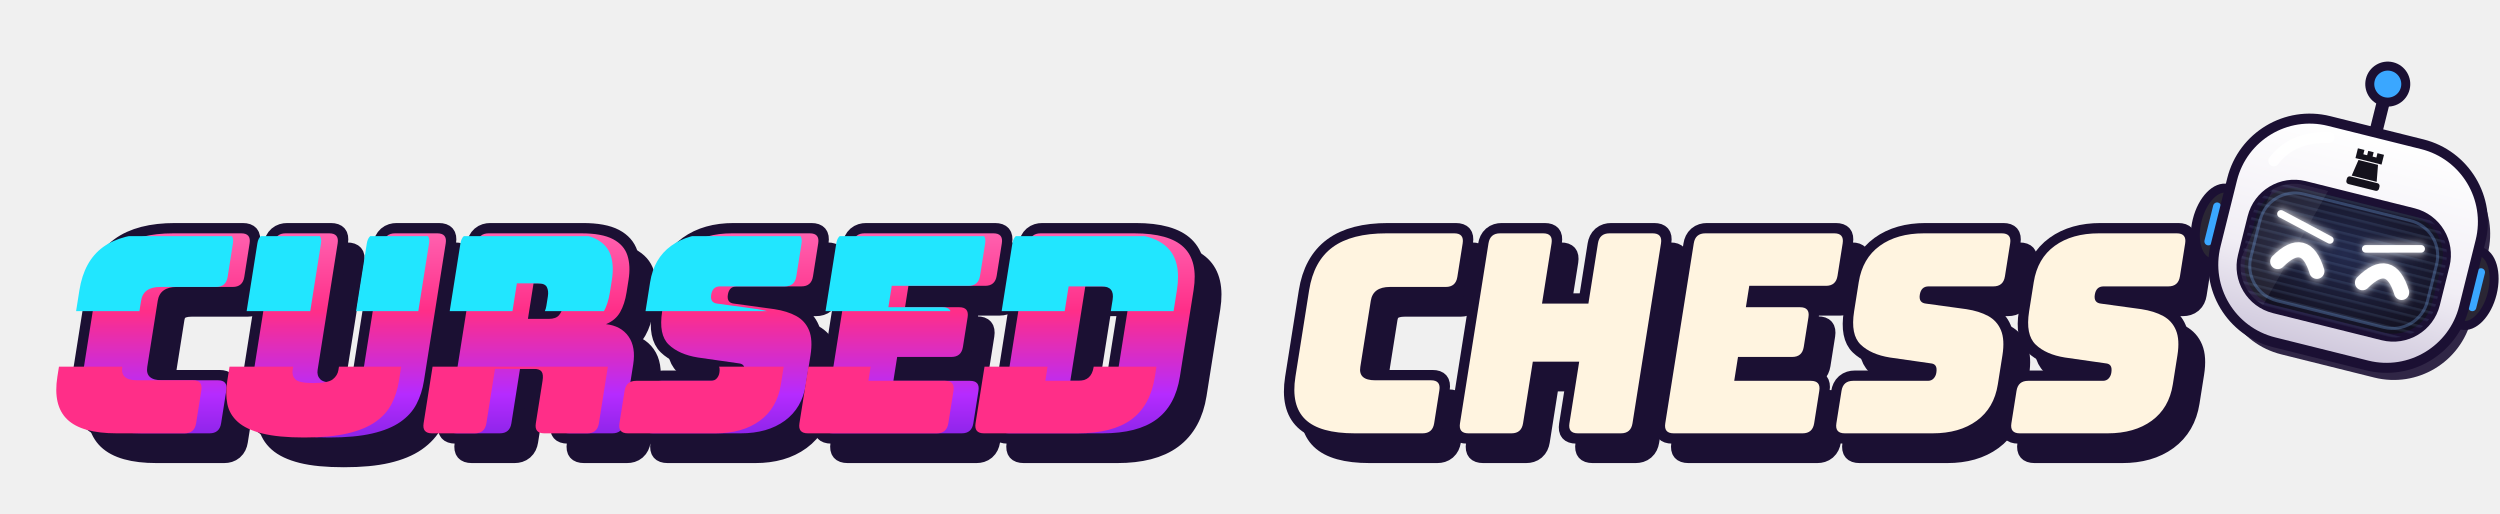
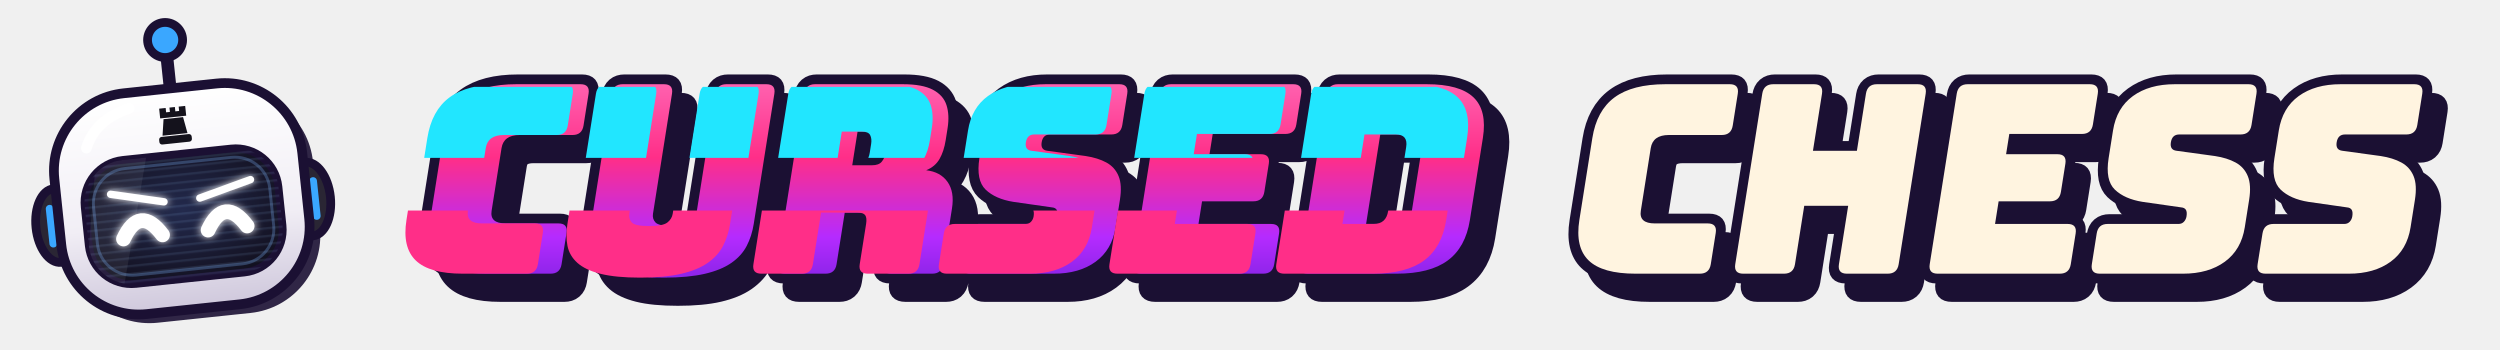
- <svg xmlns="http://www.w3.org/2000/svg" viewBox="-26.2 -156 900 185" role="img" aria-label="Cursed Chess">
+ <svg xmlns="http://www.w3.org/2000/svg" viewBox="-160 -104 950 133" role="img" aria-label="Cursed Chess">
  <defs>
    <linearGradient id="cursed" gradientUnits="userSpaceOnUse" x1="0" y1="-86.0" x2="0" y2="14.0">
      <stop offset="0" stop-color="#ff7ac2" />
      <stop offset="0.42" stop-color="#ff2e88" />
      <stop offset="0.72" stop-color="#b52bff" />
      <stop offset="1" stop-color="#6a1fd6" />
    </linearGradient>
  </defs>
  <g transform="translate(381.4 -35.2) skewX(-9) translate(-381.4 35.2)" stroke-linejoin="round">
    <g transform="translate(7.0 7.0)" fill="#1b1033" stroke="#1b1033" stroke-width="7.41">
      <path d="M54.8 0.0H30.4Q17.8 0.0 11.8 -5.0Q5.8 -10.0 5.8 -20.4V-51.5Q5.8 -62.0 11.8 -67.0Q17.8 -72.0 30.4 -72.0H54.8Q58.4 -72.0 58.4 -68.4V-56.3Q58.4 -52.7 54.8 -52.7H34.7Q28.6 -52.7 28.6 -47.7V-23.9Q28.6 -19.1 34.7 -19.1H54.8Q58.4 -19.1 58.4 -15.5V-3.6Q58.4 0.0 54.8 0.0ZM129.0 -18.9Q129.0 -14.3 127.65 -10.55Q126.3 -6.8 122.85 -4.1Q119.4 -1.4 113.4 0.05Q107.4 1.5 98.1 1.5Q88.8 1.5 82.8 0.05Q76.8 -1.4 73.35 -4.1Q69.9 -6.8 68.55 -10.55Q67.2 -14.3 67.2 -18.9V-68.4Q67.2 -72.0 70.8 -72.0H86.5Q90.1 -72.0 90.1 -68.4V-22.8Q90.1 -20.8 91.6 -19.45Q93.1 -18.1 98.3 -18.1Q103.6 -18.1 105.1 -19.45Q106.6 -20.8 106.6 -22.8V-68.4Q106.6 -72.0 110.2 -72.0H125.4Q129.0 -72.0 129.0 -68.4ZM159.3 0.0H143.9Q140.3 0.0 140.3 -3.6V-68.4Q140.3 -72.0 143.9 -72.0H177.2Q184.7 -72.0 189.0 -69.9Q193.3 -67.8 195.1 -64.05Q196.9 -60.3 196.9 -55.3V-50.7Q196.9 -46.5 195.7 -43.6Q194.5 -40.7 191.3 -39.3Q196.8 -38.7 200.1 -34.9Q203.4 -31.1 203.4 -24.8V-3.6Q203.4 0.0 199.8 0.0H184.3Q180.7 0.0 180.7 -3.6V-18.9Q180.7 -21.2 179.85 -22.2Q179.0 -23.2 176.9 -23.2H162.9V-3.6Q162.9 0.0 159.3 0.0ZM162.9 -54.0V-41.2H170.4Q173.0 -41.2 173.9 -42.55Q174.8 -43.9 174.8 -45.9V-49.3Q174.8 -51.3 173.9 -52.65Q173.0 -54.0 170.4 -54.0ZM246.0 0.0H214.4Q210.8 0.0 210.8 -3.6V-15.3Q210.8 -18.9 214.4 -18.9H241.3Q242.6 -18.9 243.25 -19.75Q243.9 -20.6 243.9 -21.8Q243.9 -23.5 243.25 -24.3Q242.6 -25.1 241.3 -25.2L226.3 -27.3Q219.3 -28.4 215.05 -31.95Q210.8 -35.5 210.8 -43.9V-54.4Q210.8 -63.0 216.3 -67.5Q221.8 -72.0 231.5 -72.0H259.5Q263.1 -72.0 263.1 -68.4V-56.5Q263.1 -52.9 259.5 -52.9H236.2Q233.5 -52.9 233.5 -49.9Q233.5 -47.0 236.2 -46.7L251.1 -44.7Q255.8 -44.0 259.3 -42.25Q262.8 -40.5 264.75 -37.1Q266.7 -33.7 266.7 -28.1V-17.6Q266.7 -9.1 261.2 -4.55Q255.7 0.0 246.0 0.0ZM325.6 0.0H279.2Q275.6 0.0 275.6 -3.6V-68.4Q275.6 -72.0 279.2 -72.0H325.6Q329.2 -72.0 329.2 -68.4V-56.7Q329.2 -53.1 325.6 -53.1H298.0V-45.4H317.5Q321.1 -45.4 321.1 -41.8V-31.1Q321.1 -27.5 317.5 -27.5H298.0V-18.9H325.6Q329.2 -18.9 329.2 -15.3V-3.6Q329.2 0.0 325.6 0.0ZM376.3 0.0H342.6Q339.0 0.0 339.0 -3.6V-68.4Q339.0 -72.0 342.6 -72.0H376.3Q388.9 -72.0 394.9 -67.0Q400.9 -62.0 400.9 -51.6V-20.4Q400.9 -10.0 394.9 -5.0Q388.9 0.0 376.3 0.0ZM361.7 -52.9V-18.9H373.6Q378.3 -18.9 378.3 -23.8V-48.1Q378.3 -52.9 373.6 -52.9Z" />
      <path d="M491.5 0.0H467.1Q454.5 0.0 448.5 -5.0Q442.5 -10.0 442.5 -20.4V-51.5Q442.5 -62.0 448.5 -67.0Q454.5 -72.0 467.1 -72.0H491.5Q495.1 -72.0 495.1 -68.4V-56.3Q495.1 -52.7 491.5 -52.7H471.4Q465.3 -52.7 465.3 -47.7V-23.9Q465.3 -19.1 471.4 -19.1H491.5Q495.1 -19.1 495.1 -15.5V-3.6Q495.1 0.0 491.5 0.0ZM523.5 0.0H508Q504.4 0.0 504.4 -3.6V-68.4Q504.4 -72.0 508 -72.0H523.5Q527.1 -72.0 527.1 -68.4V-46.7H543.8V-68.4Q543.8 -72.0 547.4 -72.0H562.9Q566.5 -72.0 566.5 -68.4V-3.6Q566.5 0.0 562.9 0.0H547.4Q543.8 0.0 543.8 -3.6V-25.8H527.1V-3.6Q527.1 0.0 523.5 0.0ZM628.3 0.0H581.9Q578.3 0.0 578.3 -3.6V-68.4Q578.3 -72.0 581.9 -72.0H628.3Q631.9 -72.0 631.9 -68.4V-56.7Q631.9 -53.1 628.3 -53.1H600.7V-45.4H620.2Q623.8 -45.4 623.8 -41.8V-31.1Q623.8 -27.5 620.2 -27.5H600.7V-18.9H628.3Q631.9 -18.9 631.9 -15.3V-3.6Q631.9 0.0 628.3 0.0ZM675.1 0.0H643.5Q639.9 0.0 639.9 -3.6V-15.3Q639.9 -18.9 643.5 -18.9H670.4Q671.7 -18.9 672.35 -19.75Q673 -20.6 673 -21.8Q673 -23.5 672.35 -24.3Q671.7 -25.1 670.4 -25.2L655.4 -27.3Q648.4 -28.4 644.15 -31.95Q639.9 -35.5 639.9 -43.9V-54.4Q639.9 -63.0 645.4 -67.5Q650.9 -72.0 660.6 -72.0H688.6Q692.2 -72.0 692.2 -68.4V-56.5Q692.2 -52.9 688.6 -52.9H665.3Q662.6 -52.9 662.6 -49.9Q662.6 -47.0 665.3 -46.7L680.2 -44.7Q684.9 -44.0 688.4 -42.25Q691.9 -40.5 693.85 -37.1Q695.8 -33.7 695.8 -28.1V-17.6Q695.8 -9.1 690.3 -4.55Q684.8 0.0 675.1 0.0ZM738.1 0.0H706.5Q702.9 0.0 702.9 -3.6V-15.3Q702.9 -18.9 706.5 -18.9H733.4Q734.7 -18.9 735.35 -19.75Q736 -20.6 736 -21.8Q736 -23.5 735.35 -24.3Q734.7 -25.1 733.4 -25.2L718.4 -27.3Q711.4 -28.4 707.15 -31.95Q702.9 -35.5 702.9 -43.9V-54.4Q702.9 -63.0 708.4 -67.5Q713.9 -72.0 723.6 -72.0H751.6Q755.2 -72.0 755.2 -68.4V-56.5Q755.2 -52.9 751.6 -52.9H728.3Q725.6 -52.9 725.6 -49.9Q725.6 -47.0 728.3 -46.7L743.2 -44.7Q747.9 -44.0 751.4 -42.25Q754.9 -40.5 756.85 -37.1Q758.8 -33.7 758.8 -28.1V-17.6Q758.8 -9.1 753.3 -4.55Q747.8 0.0 738.1 0.0Z" />
    </g>
    <path d="M54.8 0.0H30.4Q17.8 0.0 11.8 -5.0Q5.8 -10.0 5.8 -20.4V-51.5Q5.8 -62.0 11.8 -67.0Q17.8 -72.0 30.4 -72.0H54.8Q58.4 -72.0 58.4 -68.4V-56.3Q58.4 -52.7 54.8 -52.7H34.7Q28.6 -52.7 28.6 -47.7V-23.9Q28.6 -19.1 34.7 -19.1H54.8Q58.4 -19.1 58.4 -15.5V-3.6Q58.4 0.0 54.8 0.0ZM129.0 -18.9Q129.0 -14.3 127.65 -10.55Q126.3 -6.8 122.85 -4.1Q119.4 -1.4 113.4 0.05Q107.4 1.5 98.1 1.5Q88.8 1.5 82.8 0.05Q76.8 -1.4 73.35 -4.1Q69.9 -6.8 68.55 -10.55Q67.2 -14.3 67.2 -18.9V-68.4Q67.2 -72.0 70.8 -72.0H86.5Q90.1 -72.0 90.1 -68.4V-22.8Q90.1 -20.8 91.6 -19.45Q93.1 -18.1 98.3 -18.1Q103.6 -18.1 105.1 -19.45Q106.6 -20.8 106.6 -22.8V-68.4Q106.6 -72.0 110.2 -72.0H125.4Q129.0 -72.0 129.0 -68.4ZM159.3 0.0H143.9Q140.3 0.0 140.3 -3.6V-68.4Q140.3 -72.0 143.9 -72.0H177.2Q184.7 -72.0 189.0 -69.9Q193.3 -67.8 195.1 -64.05Q196.9 -60.3 196.9 -55.3V-50.7Q196.9 -46.5 195.7 -43.6Q194.5 -40.7 191.3 -39.3Q196.8 -38.7 200.1 -34.9Q203.4 -31.1 203.4 -24.8V-3.6Q203.4 0.0 199.8 0.0H184.3Q180.7 0.0 180.7 -3.6V-18.9Q180.7 -21.2 179.85 -22.2Q179.0 -23.2 176.9 -23.2H162.9V-3.6Q162.9 0.0 159.3 0.0ZM162.9 -54.0V-41.2H170.4Q173.0 -41.2 173.9 -42.55Q174.8 -43.9 174.8 -45.9V-49.3Q174.8 -51.3 173.9 -52.65Q173.0 -54.0 170.4 -54.0ZM246.0 0.0H214.4Q210.8 0.0 210.8 -3.6V-15.3Q210.8 -18.9 214.4 -18.9H241.3Q242.6 -18.9 243.25 -19.75Q243.9 -20.6 243.9 -21.8Q243.9 -23.5 243.25 -24.3Q242.6 -25.1 241.3 -25.2L226.3 -27.3Q219.3 -28.4 215.05 -31.95Q210.8 -35.5 210.8 -43.9V-54.4Q210.8 -63.0 216.3 -67.5Q221.8 -72.0 231.5 -72.0H259.5Q263.1 -72.0 263.1 -68.4V-56.5Q263.1 -52.9 259.5 -52.9H236.2Q233.5 -52.9 233.5 -49.9Q233.5 -47.0 236.2 -46.7L251.1 -44.7Q255.8 -44.0 259.3 -42.25Q262.8 -40.5 264.75 -37.1Q266.7 -33.7 266.7 -28.1V-17.6Q266.7 -9.1 261.2 -4.55Q255.7 0.0 246.0 0.0ZM325.6 0.0H279.2Q275.6 0.0 275.6 -3.6V-68.4Q275.6 -72.0 279.2 -72.0H325.6Q329.2 -72.0 329.2 -68.4V-56.7Q329.2 -53.1 325.6 -53.1H298.0V-45.4H317.5Q321.1 -45.4 321.1 -41.8V-31.1Q321.1 -27.5 317.5 -27.5H298.0V-18.9H325.6Q329.2 -18.9 329.2 -15.3V-3.6Q329.2 0.0 325.6 0.0ZM376.3 0.0H342.6Q339.0 0.0 339.0 -3.6V-68.4Q339.0 -72.0 342.6 -72.0H376.3Q388.9 -72.0 394.9 -67.0Q400.9 -62.0 400.9 -51.6V-20.4Q400.9 -10.0 394.9 -5.0Q388.9 0.0 376.3 0.0ZM361.7 -52.9V-18.9H373.6Q378.3 -18.9 378.3 -23.8V-48.1Q378.3 -52.9 373.6 -52.9Z" fill="url(#cursed)" stroke="#1b1033" stroke-width="7.41" paint-order="stroke" />
    <path d="M491.5 0.0H467.1Q454.5 0.0 448.5 -5.0Q442.5 -10.0 442.5 -20.4V-51.5Q442.5 -62.0 448.5 -67.0Q454.5 -72.0 467.1 -72.0H491.5Q495.1 -72.0 495.1 -68.4V-56.3Q495.1 -52.7 491.5 -52.7H471.4Q465.3 -52.7 465.3 -47.7V-23.9Q465.3 -19.1 471.4 -19.1H491.5Q495.1 -19.1 495.1 -15.5V-3.6Q495.1 0.0 491.5 0.0ZM523.5 0.0H508Q504.4 0.0 504.4 -3.6V-68.4Q504.4 -72.0 508 -72.0H523.5Q527.1 -72.0 527.1 -68.4V-46.7H543.8V-68.4Q543.8 -72.0 547.4 -72.0H562.9Q566.5 -72.0 566.5 -68.4V-3.6Q566.5 0.0 562.9 0.0H547.4Q543.8 0.0 543.8 -3.6V-25.8H527.1V-3.6Q527.1 0.0 523.5 0.0ZM628.3 0.0H581.9Q578.3 0.0 578.3 -3.6V-68.4Q578.3 -72.0 581.9 -72.0H628.3Q631.9 -72.0 631.9 -68.4V-56.7Q631.9 -53.1 628.3 -53.1H600.7V-45.4H620.2Q623.8 -45.4 623.8 -41.8V-31.1Q623.8 -27.5 620.2 -27.5H600.7V-18.9H628.3Q631.9 -18.9 631.9 -15.3V-3.6Q631.9 0.0 628.3 0.0ZM675.1 0.0H643.5Q639.9 0.0 639.9 -3.6V-15.3Q639.9 -18.9 643.5 -18.9H670.4Q671.7 -18.9 672.35 -19.75Q673 -20.6 673 -21.8Q673 -23.5 672.35 -24.3Q671.7 -25.1 670.4 -25.2L655.4 -27.3Q648.4 -28.4 644.15 -31.95Q639.9 -35.5 639.9 -43.9V-54.4Q639.9 -63.0 645.4 -67.5Q650.9 -72.0 660.6 -72.0H688.6Q692.2 -72.0 692.2 -68.4V-56.5Q692.2 -52.9 688.6 -52.9H665.3Q662.6 -52.9 662.6 -49.9Q662.6 -47.0 665.3 -46.7L680.2 -44.7Q684.9 -44.0 688.4 -42.25Q691.9 -40.5 693.85 -37.1Q695.8 -33.7 695.8 -28.1V-17.6Q695.8 -9.1 690.3 -4.55Q684.8 0.0 675.1 0.0ZM738.1 0.0H706.5Q702.9 0.0 702.9 -3.6V-15.3Q702.9 -18.9 706.5 -18.9H733.4Q734.7 -18.9 735.35 -19.75Q736 -20.6 736 -21.8Q736 -23.5 735.35 -24.3Q734.7 -25.1 733.4 -25.2L718.4 -27.3Q711.4 -28.4 707.15 -31.95Q702.9 -35.5 702.9 -43.9V-54.4Q702.9 -63.0 708.4 -67.5Q713.9 -72.0 723.6 -72.0H751.6Q755.2 -72.0 755.2 -68.4V-56.5Q755.2 -52.9 751.6 -52.9H728.3Q725.6 -52.9 725.6 -49.9Q725.6 -47.0 728.3 -46.7L743.2 -44.7Q747.9 -44.0 751.4 -42.25Q754.9 -40.5 756.85 -37.1Q758.8 -33.7 758.8 -28.1V-17.6Q758.8 -9.1 753.3 -4.55Q747.8 0.0 738.1 0.0Z" fill="#fff4e0" stroke="#1b1033" stroke-width="7.41" paint-order="stroke" />
    <clipPath id="tear-21e6ff">
      <rect x="-50" width="506.7" y="-71.0" height="27.0" />
    </clipPath>
    <g clip-path="url(#tear-21e6ff)">
      <path d="M54.8 0.0H30.4Q17.8 0.0 11.8 -5.0Q5.8 -10.0 5.8 -20.4V-51.5Q5.8 -62.0 11.8 -67.0Q17.8 -72.0 30.4 -72.0H54.8Q58.4 -72.0 58.4 -68.4V-56.3Q58.4 -52.7 54.8 -52.7H34.7Q28.6 -52.7 28.6 -47.7V-23.9Q28.6 -19.1 34.7 -19.1H54.8Q58.4 -19.1 58.4 -15.5V-3.6Q58.4 0.0 54.8 0.0ZM129.0 -18.9Q129.0 -14.3 127.65 -10.55Q126.3 -6.8 122.85 -4.1Q119.4 -1.4 113.4 0.05Q107.4 1.5 98.1 1.5Q88.8 1.5 82.8 0.05Q76.8 -1.4 73.35 -4.1Q69.9 -6.8 68.55 -10.55Q67.2 -14.3 67.2 -18.9V-68.4Q67.2 -72.0 70.8 -72.0H86.5Q90.1 -72.0 90.1 -68.4V-22.8Q90.1 -20.8 91.6 -19.45Q93.1 -18.1 98.3 -18.1Q103.6 -18.1 105.1 -19.45Q106.6 -20.8 106.6 -22.8V-68.4Q106.6 -72.0 110.2 -72.0H125.4Q129.0 -72.0 129.0 -68.4ZM159.3 0.0H143.9Q140.3 0.0 140.3 -3.6V-68.4Q140.3 -72.0 143.9 -72.0H177.2Q184.7 -72.0 189.0 -69.9Q193.3 -67.8 195.1 -64.05Q196.9 -60.3 196.9 -55.3V-50.7Q196.9 -46.5 195.7 -43.6Q194.5 -40.7 191.3 -39.3Q196.8 -38.7 200.1 -34.9Q203.4 -31.1 203.4 -24.8V-3.6Q203.4 0.0 199.8 0.0H184.3Q180.7 0.0 180.7 -3.6V-18.9Q180.7 -21.2 179.85 -22.2Q179.0 -23.2 176.9 -23.2H162.9V-3.6Q162.9 0.0 159.3 0.0ZM162.9 -54.0V-41.2H170.4Q173.0 -41.2 173.9 -42.55Q174.8 -43.9 174.8 -45.9V-49.3Q174.8 -51.3 173.9 -52.65Q173.0 -54.0 170.4 -54.0ZM246.0 0.0H214.4Q210.8 0.0 210.8 -3.6V-15.3Q210.8 -18.9 214.4 -18.9H241.3Q242.6 -18.9 243.25 -19.75Q243.9 -20.6 243.9 -21.8Q243.9 -23.5 243.25 -24.3Q242.6 -25.1 241.3 -25.2L226.3 -27.3Q219.3 -28.4 215.05 -31.95Q210.8 -35.5 210.8 -43.9V-54.4Q210.8 -63.0 216.3 -67.5Q221.8 -72.0 231.5 -72.0H259.5Q263.1 -72.0 263.1 -68.4V-56.5Q263.1 -52.9 259.5 -52.9H236.2Q233.5 -52.9 233.5 -49.9Q233.5 -47.0 236.2 -46.7L251.1 -44.7Q255.8 -44.0 259.3 -42.25Q262.8 -40.5 264.75 -37.1Q266.7 -33.7 266.7 -28.1V-17.6Q266.7 -9.1 261.2 -4.55Q255.7 0.0 246.0 0.0ZM325.6 0.0H279.2Q275.6 0.0 275.6 -3.6V-68.4Q275.6 -72.0 279.2 -72.0H325.6Q329.2 -72.0 329.2 -68.4V-56.7Q329.2 -53.1 325.6 -53.1H298.0V-45.4H317.5Q321.1 -45.4 321.1 -41.8V-31.1Q321.1 -27.5 317.5 -27.5H298.0V-18.9H325.6Q329.2 -18.9 329.2 -15.3V-3.6Q329.2 0.0 325.6 0.0ZM376.3 0.0H342.6Q339.0 0.0 339.0 -3.6V-68.4Q339.0 -72.0 342.6 -72.0H376.3Q388.9 -72.0 394.9 -67.0Q400.9 -62.0 400.9 -51.6V-20.4Q400.9 -10.0 394.9 -5.0Q388.9 0.0 376.3 0.0ZM361.7 -52.9V-18.9H373.6Q378.3 -18.9 378.3 -23.8V-48.1Q378.3 -52.9 373.6 -52.9Z" fill="#21e6ff" transform="translate(-6.0 0)" />
    </g>
    <clipPath id="tear-ff2e88">
      <rect x="-50" width="506.7" y="-24.0" height="30.0" />
    </clipPath>
    <g clip-path="url(#tear-ff2e88)">
      <path d="M54.8 0.0H30.4Q17.8 0.0 11.8 -5.0Q5.8 -10.0 5.8 -20.4V-51.5Q5.8 -62.0 11.8 -67.0Q17.8 -72.0 30.4 -72.0H54.8Q58.4 -72.0 58.4 -68.4V-56.3Q58.4 -52.7 54.8 -52.7H34.7Q28.6 -52.7 28.6 -47.7V-23.9Q28.6 -19.1 34.7 -19.1H54.8Q58.4 -19.1 58.4 -15.5V-3.6Q58.4 0.0 54.8 0.0ZM129.0 -18.9Q129.0 -14.3 127.65 -10.55Q126.3 -6.8 122.85 -4.1Q119.4 -1.4 113.4 0.05Q107.4 1.5 98.1 1.5Q88.8 1.5 82.8 0.05Q76.8 -1.4 73.35 -4.1Q69.9 -6.8 68.55 -10.55Q67.2 -14.3 67.2 -18.9V-68.4Q67.2 -72.0 70.8 -72.0H86.5Q90.1 -72.0 90.1 -68.4V-22.8Q90.1 -20.8 91.6 -19.45Q93.1 -18.1 98.3 -18.1Q103.6 -18.1 105.1 -19.45Q106.6 -20.8 106.6 -22.8V-68.4Q106.6 -72.0 110.2 -72.0H125.4Q129.0 -72.0 129.0 -68.4ZM159.3 0.0H143.9Q140.3 0.0 140.3 -3.6V-68.4Q140.3 -72.0 143.9 -72.0H177.2Q184.7 -72.0 189.0 -69.9Q193.3 -67.8 195.1 -64.05Q196.9 -60.3 196.9 -55.3V-50.7Q196.9 -46.5 195.7 -43.6Q194.5 -40.7 191.3 -39.3Q196.8 -38.7 200.1 -34.9Q203.4 -31.1 203.4 -24.8V-3.6Q203.4 0.0 199.8 0.0H184.3Q180.7 0.0 180.7 -3.6V-18.9Q180.7 -21.2 179.85 -22.2Q179.0 -23.2 176.9 -23.2H162.9V-3.6Q162.9 0.0 159.3 0.0ZM162.9 -54.0V-41.2H170.4Q173.0 -41.2 173.9 -42.55Q174.8 -43.9 174.8 -45.9V-49.3Q174.8 -51.3 173.9 -52.65Q173.0 -54.0 170.4 -54.0ZM246.0 0.0H214.4Q210.8 0.0 210.8 -3.6V-15.3Q210.8 -18.9 214.4 -18.9H241.3Q242.6 -18.9 243.25 -19.75Q243.9 -20.6 243.9 -21.8Q243.9 -23.5 243.25 -24.3Q242.6 -25.1 241.3 -25.2L226.3 -27.3Q219.3 -28.4 215.05 -31.95Q210.8 -35.5 210.8 -43.9V-54.4Q210.8 -63.0 216.3 -67.5Q221.8 -72.0 231.5 -72.0H259.5Q263.1 -72.0 263.1 -68.4V-56.5Q263.1 -52.9 259.5 -52.9H236.2Q233.5 -52.9 233.5 -49.9Q233.5 -47.0 236.2 -46.7L251.1 -44.7Q255.8 -44.0 259.3 -42.25Q262.8 -40.5 264.75 -37.1Q266.7 -33.7 266.7 -28.1V-17.6Q266.7 -9.1 261.2 -4.55Q255.7 0.0 246.0 0.0ZM325.6 0.0H279.2Q275.6 0.0 275.6 -3.6V-68.4Q275.6 -72.0 279.2 -72.0H325.6Q329.2 -72.0 329.2 -68.4V-56.7Q329.2 -53.1 325.6 -53.1H298.0V-45.4H317.5Q321.1 -45.4 321.1 -41.8V-31.1Q321.1 -27.5 317.5 -27.5H298.0V-18.9H325.6Q329.2 -18.9 329.2 -15.3V-3.6Q329.2 0.0 325.6 0.0ZM376.3 0.0H342.6Q339.0 0.0 339.0 -3.6V-68.4Q339.0 -72.0 342.6 -72.0H376.3Q388.9 -72.0 394.9 -67.0Q400.9 -62.0 400.9 -51.6V-20.4Q400.9 -10.0 394.9 -5.0Q388.9 0.0 376.3 0.0ZM361.7 -52.9V-18.9H373.6Q378.3 -18.9 378.3 -23.8V-48.1Q378.3 -52.9 373.6 -52.9Z" fill="#ff2e88" transform="translate(-9.0 0)" />
    </g>
  </g>
-   <g transform="translate(726 -150) rotate(14 70 166) scale(0.72)">
+   <g transform="translate(-162 -112) rotate(-6 100 110) scale(0.74)">
    <g transform="translate(5 5)" opacity="0.9">
      <rect x="36" y="52" width="128" height="114" rx="40" fill="#1b1033" />
    </g>
    <svg x="0" y="0" width="200" height="200" viewBox="0 0 200 200">
      <defs>
        <linearGradient id="shell-bot" x1="0" y1="0" x2="0" y2="1">
          <stop offset="0" stop-color="#ffffff" />
          <stop offset="0.6" stop-color="#f1eef5" />
          <stop offset="1" stop-color="#cfc8dc" />
        </linearGradient>
        <filter id="glow-bot" x="-50%" y="-50%" width="200%" height="200%">
          <feGaussianBlur stdDeviation="2.4" result="b" />
          <feMerge>
            <feMergeNode in="b" />
            <feMergeNode in="SourceGraphic" />
          </feMerge>
        </filter>
        <radialGradient id="screen-bot" cx="0.5" cy="0.45" r="0.75">
          <stop offset="0" stop-color="#232a4d" />
          <stop offset="0.7" stop-color="#151426" />
          <stop offset="1" stop-color="#0c0b14" />
        </radialGradient>
        <pattern id="lines-bot" width="4" height="4" patternUnits="userSpaceOnUse">
          <rect width="4" height="1.3" fill="#9cc8ff" opacity="0.1" />
        </pattern>
        <clipPath id="visor-bot">
          <rect x="50" y="86" width="100" height="64" rx="22" />
        </clipPath>
        <clipPath id="tear-0-bot">
          <rect x="0" y="62" width="200" height="5" />
        </clipPath>
        <clipPath id="tear-1-bot">
          <rect x="0" y="79" width="200" height="6" />
        </clipPath>
        <clipPath id="tear-2-bot">
          <rect x="0" y="101" width="200" height="4" />
        </clipPath>
        <clipPath id="tear-3-bot">
          <rect x="0" y="124" width="200" height="7" />
        </clipPath>
        <clipPath id="tear-4-bot">
          <rect x="0" y="152" width="200" height="6" />
        </clipPath>
      </defs>
      <g>
        <g>
          <path d="M100 54 V27" fill="none" stroke="#1b1033" stroke-width="6.5" stroke-linecap="round" />
          <circle cx="100" cy="27" r="9" fill="#3aa7ff" stroke="#1b1033" stroke-width="4.5" />
        </g>
        <ellipse cx="35" cy="116" rx="11" ry="19" fill="#2a2634" stroke="#1b1033" stroke-width="4.5" />
        <ellipse cx="165" cy="116" rx="11" ry="19" fill="#2a2634" stroke="#1b1033" stroke-width="4.5" />
        <path d="M32 107 V125 M168 107 V125" stroke="#3aa7ff" stroke-width="4" stroke-linecap="round" />
        <rect x="36" y="52" width="128" height="114" rx="40" fill="url(#shell-bot)" stroke="#1b1033" stroke-width="5" />
        <path d="M54 78 Q60 64 78 60" fill="none" stroke="#fff" stroke-width="5.5" stroke-linecap="round" opacity="0.9" />
        <g fill="#14121c" transform="translate(100 71) scale(0.56) translate(-100 -181.5)">
          <path d="M88 165 h6 v4 h3.5 v-4 h5 v4 h3.5 v-4 h6 v9 h-24 z" />
          <path d="M91 175 h18 l2.5 15 h-23 z" />
          <rect x="85" y="191" width="30" height="7" rx="2.5" />
        </g>
        <rect x="50" y="86" width="100" height="64" rx="22" fill="url(#screen-bot)" stroke="#1b1033" stroke-width="4" />
        <g clip-path="url(#visor-bot)">
          <rect x="50" y="86" width="100" height="64" fill="url(#lines-bot)" />
          <path d="M58 86 L84 86 L66 150 L46 150 Z" fill="#fff" opacity="0.07" />
        </g>
        <rect x="54.5" y="90.5" width="91" height="55" rx="18" fill="none" stroke="#7fb6ff" stroke-width="1.5" opacity="0.28" />
        <g transform="translate(100 118) scale(0.84) translate(-100 -92)">
          <g fill="none" stroke="#ffffff" stroke-width="9" stroke-linecap="round" filter="url(#glow-bot)">
            <path d="M62 102 Q74 82 86 102" />
            <path d="M114 102 Q126 82 138 102" />
          </g>
          <path d="M57 74 L89 82 M111 82 L143 74" stroke="#ffffff" stroke-width="4.5" stroke-linecap="round" filter="url(#glow-bot)" />
        </g>
      </g>
    </svg>
  </g>
</svg>
